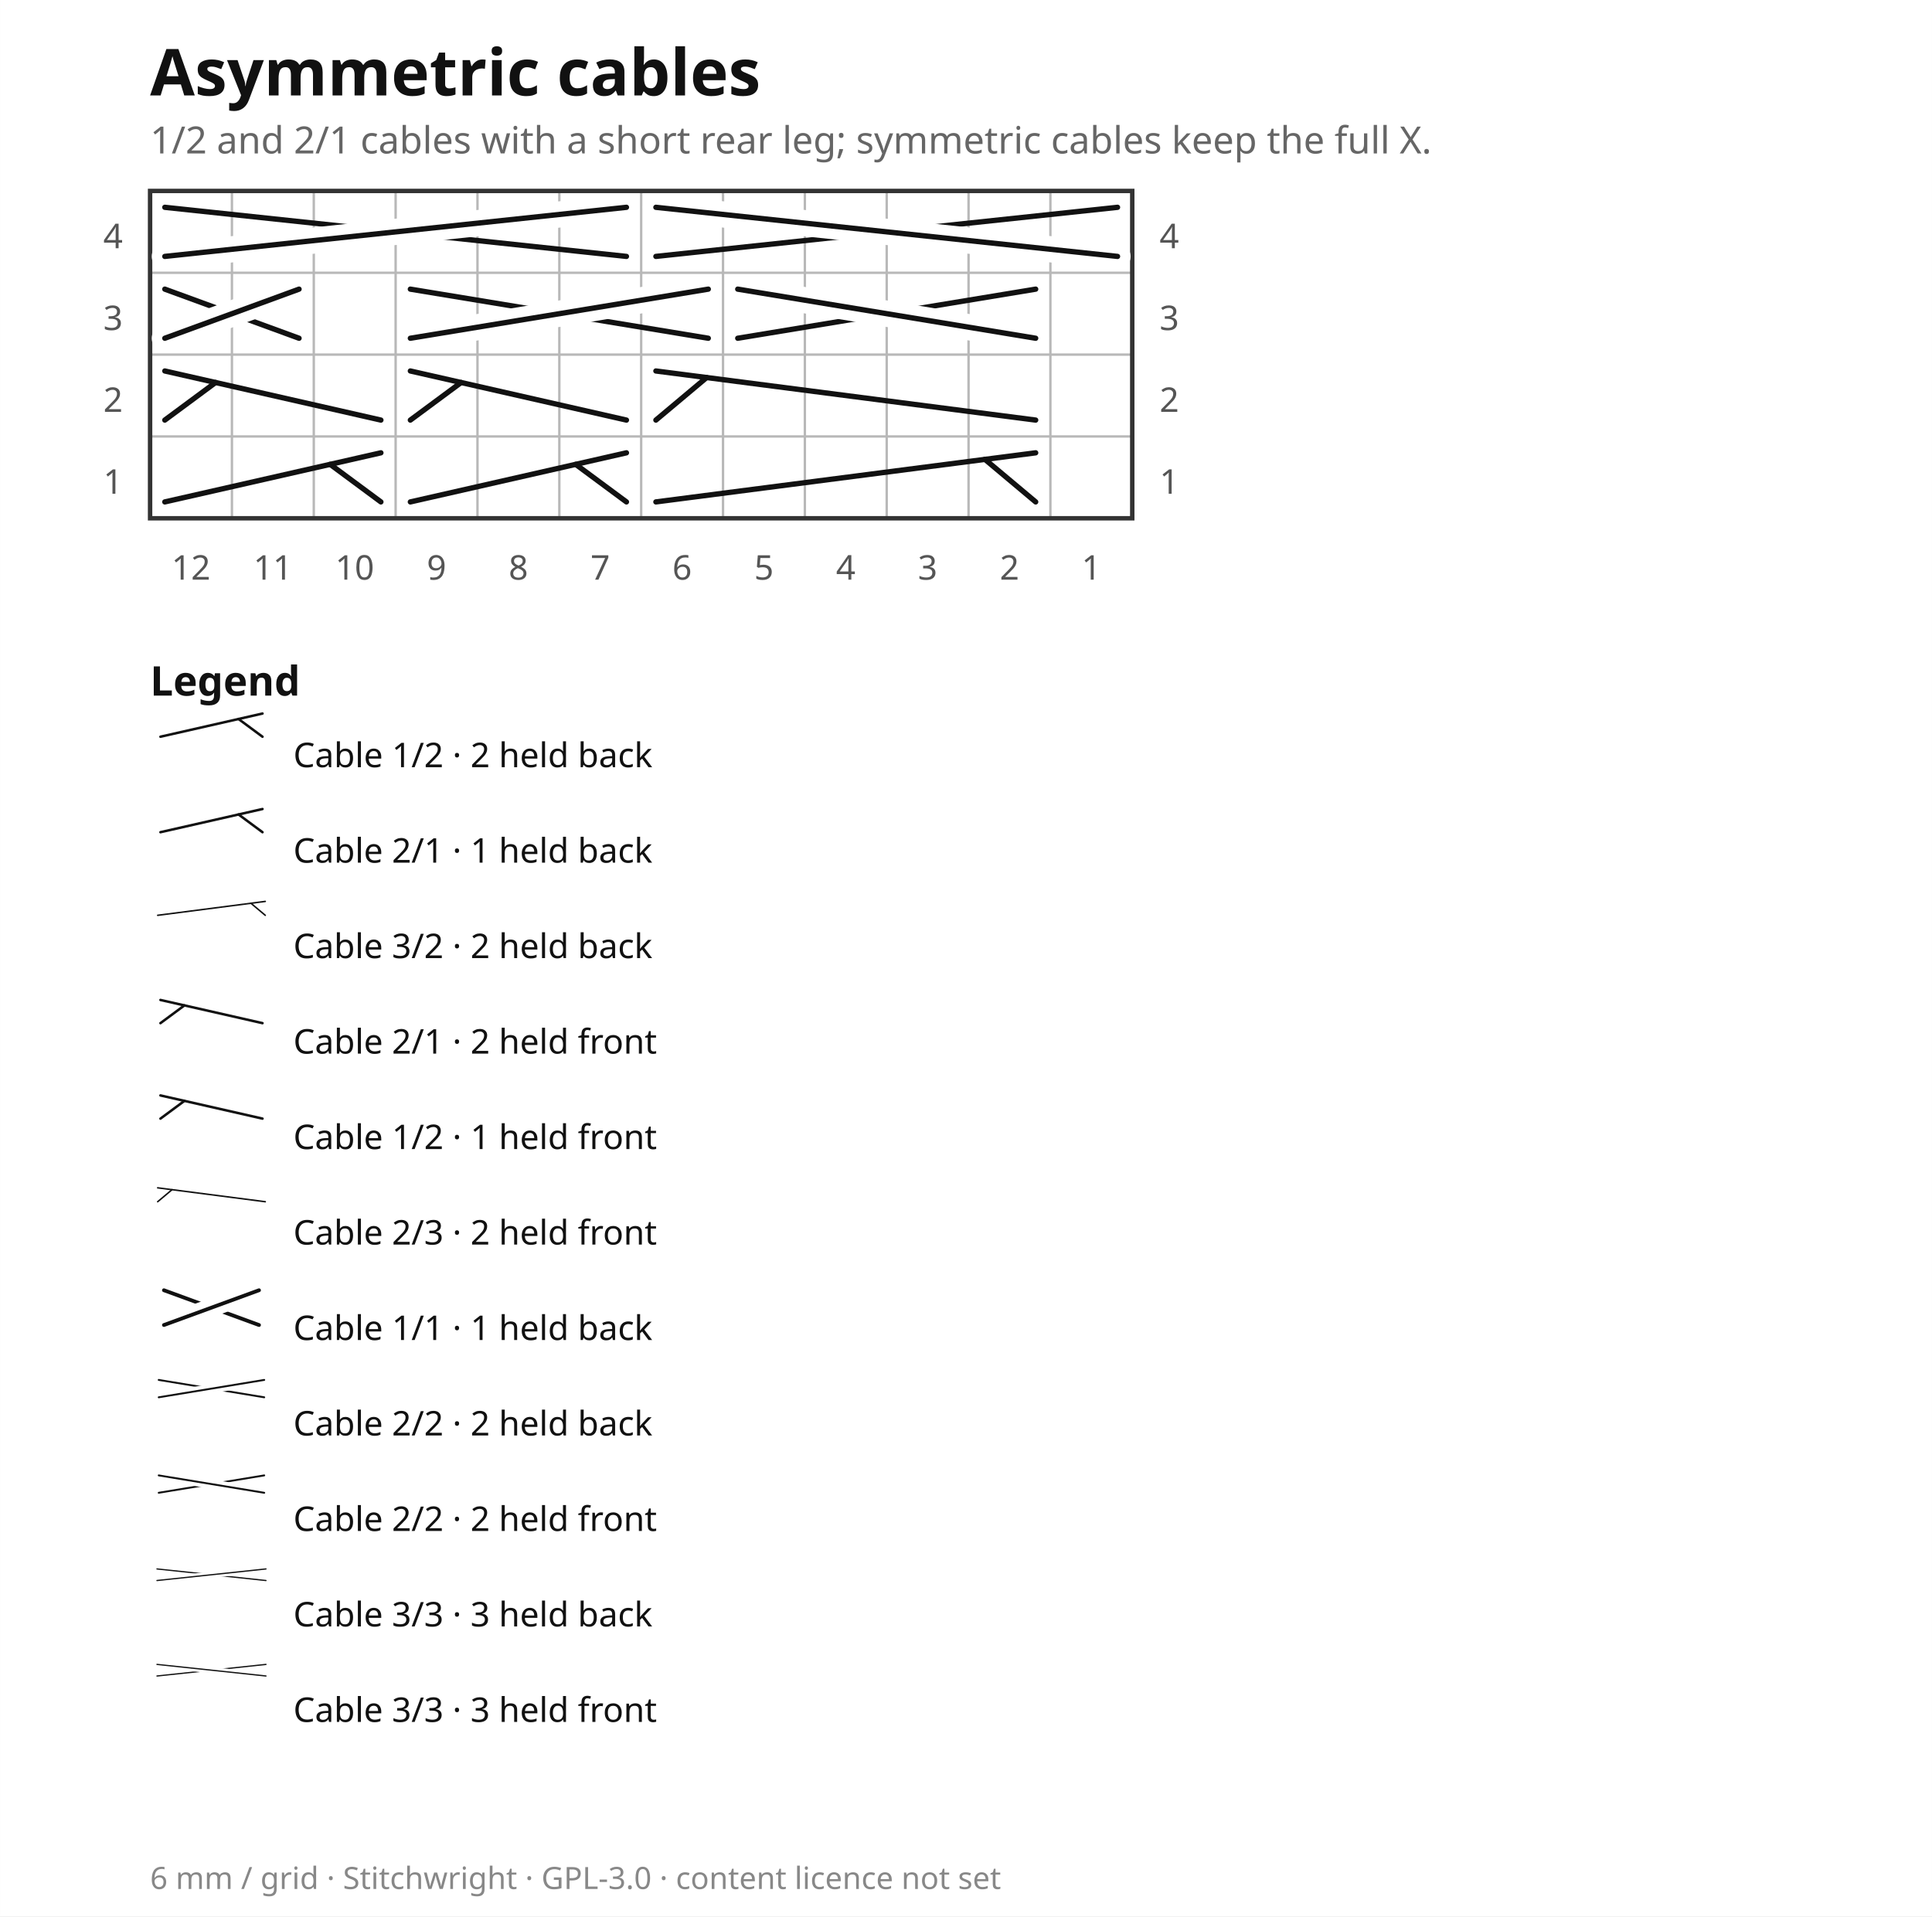
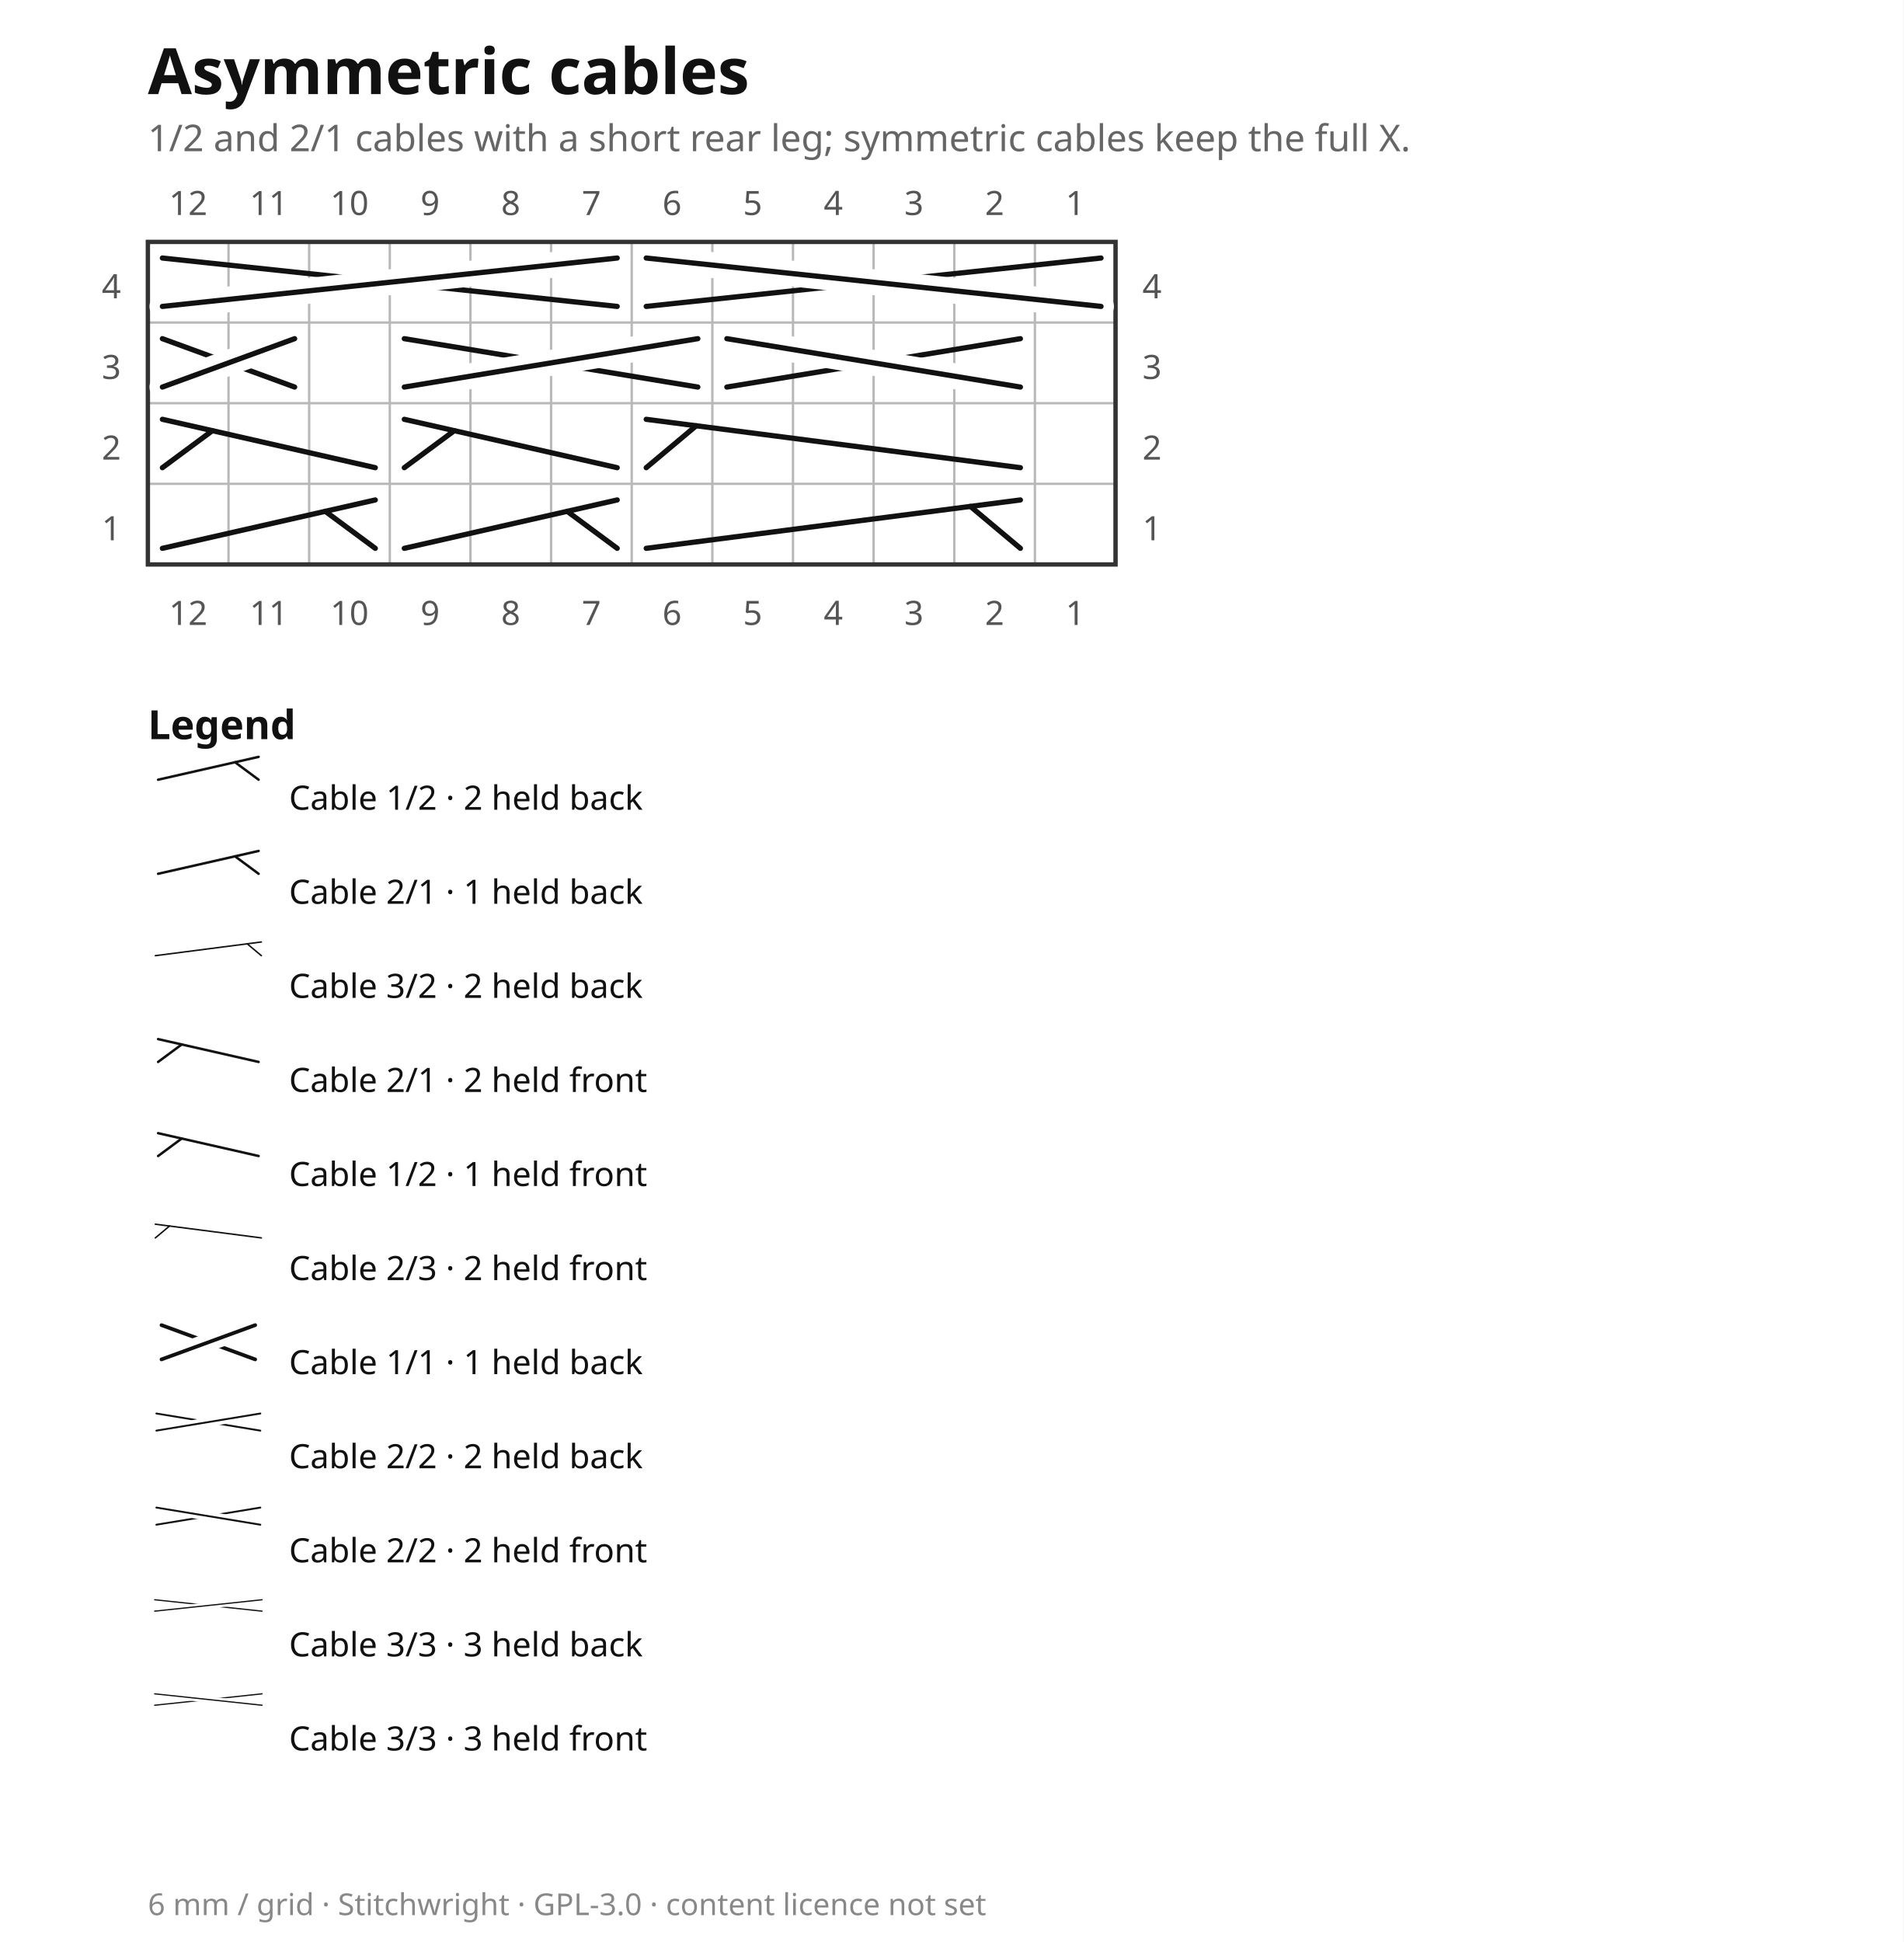
- <svg xmlns="http://www.w3.org/2000/svg" width="141.63mm" height="140.50mm" viewBox="0 0 566.5 562" role="img" aria-label="Asymmetric cables">
-   <rect width="566.5" height="562" fill="#ffffff" />
+ <svg xmlns="http://www.w3.org/2000/svg" width="141.63mm" height="144.50mm" viewBox="0 0 566.5 578" role="img" aria-label="Asymmetric cables">
+   <rect width="566.5" height="578" fill="#ffffff" />
  <text x="44" y="28" font-family="system-ui, sans-serif" font-size="19" font-weight="700" text-anchor="start" fill="#111111">Asymmetric cables</text>
  <text x="44" y="45" font-family="system-ui, sans-serif" font-size="11" font-weight="400" text-anchor="start" fill="#666666">1/2 and 2/1 cables with a short rear leg; symmetric cables keep the full X.</text>
-   <path d="M44 56V152M68 56V152M92 56V152M116 56V152M140 56V152M164 56V152M188 56V152M212 56V152M236 56V152M260 56V152M284 56V152M308 56V152M332 56V152M44 56H332M44 80H332M44 104H332M44 128H332M44 152H332" fill="none" stroke="#b8b8b8" stroke-width="0.7" />
-   <rect x="44" y="56" width="288" height="96" fill="none" stroke="#333333" stroke-width="1.3" />
+   <path d="M44 72V168M68 72V168M92 72V168M116 72V168M140 72V168M164 72V168M188 72V168M212 72V168M236 72V168M260 72V168M284 72V168M308 72V168M332 72V168M44 72H332M44 96H332M44 120H332M44 144H332M44 168H332" fill="none" stroke="#b8b8b8" stroke-width="0.7" />
+   <rect x="44" y="72" width="288" height="96" fill="none" stroke="#333333" stroke-width="1.3" />
  <clipPath id="group-clip-0">
-     <rect x="44" y="128" width="72" height="24" />
+     <rect x="44" y="144" width="72" height="24" />
  </clipPath>
  <g clip-path="url(#group-clip-0)">
-     <g transform="translate(44 128) scale(24)" color="#111111">
+     <g transform="translate(44 144) scale(24)" color="#111111">
      <path d="M2.82 0.8 L2.2 0.341" stroke="#111111" stroke-width="0.065" stroke-linecap="round" stroke-linejoin="round" fill="none" />
      <path d="M0.18 0.8 L2.82 0.2" stroke="#111111" stroke-width="0.065" stroke-linecap="round" stroke-linejoin="round" fill="none" />
    </g>
  </g>
  <clipPath id="group-clip-1">
-     <rect x="44" y="104" width="72" height="24" />
+     <rect x="44" y="120" width="72" height="24" />
  </clipPath>
  <g clip-path="url(#group-clip-1)">
-     <g transform="translate(44 104) scale(24)" color="#111111">
+     <g transform="translate(44 120) scale(24)" color="#111111">
      <path d="M0.18 0.8 L0.8 0.341" stroke="#111111" stroke-width="0.065" stroke-linecap="round" stroke-linejoin="round" fill="none" />
      <path d="M0.18 0.2 L2.82 0.8" stroke="#111111" stroke-width="0.065" stroke-linecap="round" stroke-linejoin="round" fill="none" />
    </g>
  </g>
  <clipPath id="group-clip-2">
-     <rect x="116" y="128" width="72" height="24" />
+     <rect x="116" y="144" width="72" height="24" />
  </clipPath>
  <g clip-path="url(#group-clip-2)">
-     <g transform="translate(116 128) scale(24)" color="#111111">
+     <g transform="translate(116 144) scale(24)" color="#111111">
      <path d="M2.82 0.8 L2.2 0.341" stroke="#111111" stroke-width="0.065" stroke-linecap="round" stroke-linejoin="round" fill="none" />
      <path d="M0.18 0.8 L2.82 0.2" stroke="#111111" stroke-width="0.065" stroke-linecap="round" stroke-linejoin="round" fill="none" />
    </g>
  </g>
  <clipPath id="group-clip-3">
-     <rect x="116" y="104" width="72" height="24" />
+     <rect x="116" y="120" width="72" height="24" />
  </clipPath>
  <g clip-path="url(#group-clip-3)">
-     <g transform="translate(116 104) scale(24)" color="#111111">
+     <g transform="translate(116 120) scale(24)" color="#111111">
      <path d="M0.18 0.8 L0.8 0.341" stroke="#111111" stroke-width="0.065" stroke-linecap="round" stroke-linejoin="round" fill="none" />
      <path d="M0.18 0.2 L2.82 0.8" stroke="#111111" stroke-width="0.065" stroke-linecap="round" stroke-linejoin="round" fill="none" />
    </g>
  </g>
  <clipPath id="group-clip-4">
-     <rect x="188" y="128" width="120" height="24" />
+     <rect x="188" y="144" width="120" height="24" />
  </clipPath>
  <g clip-path="url(#group-clip-4)">
-     <g transform="translate(188 128) scale(24)" color="#111111">
+     <g transform="translate(188 144) scale(24)" color="#111111">
      <path d="M4.82 0.8 L4.2 0.28" stroke="#111111" stroke-width="0.065" stroke-linecap="round" stroke-linejoin="round" fill="none" />
      <path d="M0.18 0.8 L4.82 0.2" stroke="#111111" stroke-width="0.065" stroke-linecap="round" stroke-linejoin="round" fill="none" />
    </g>
  </g>
  <clipPath id="group-clip-5">
-     <rect x="188" y="104" width="120" height="24" />
+     <rect x="188" y="120" width="120" height="24" />
  </clipPath>
  <g clip-path="url(#group-clip-5)">
-     <g transform="translate(188 104) scale(24)" color="#111111">
+     <g transform="translate(188 120) scale(24)" color="#111111">
      <path d="M0.18 0.8 L0.8 0.28" stroke="#111111" stroke-width="0.065" stroke-linecap="round" stroke-linejoin="round" fill="none" />
      <path d="M0.18 0.2 L4.82 0.8" stroke="#111111" stroke-width="0.065" stroke-linecap="round" stroke-linejoin="round" fill="none" />
    </g>
  </g>
  <clipPath id="group-clip-6">
-     <rect x="44" y="80" width="48" height="24" />
+     <rect x="44" y="96" width="48" height="24" />
  </clipPath>
  <g clip-path="url(#group-clip-6)">
-     <g transform="translate(44 80) scale(24)" color="#111111">
+     <g transform="translate(44 96) scale(24)" color="#111111">
      <path d="M0.18 0.2 L1.82 0.8" stroke="#111111" stroke-width="0.065" stroke-linecap="round" stroke-linejoin="round" fill="none" />
      <path d="M0.18 0.8 L1.82 0.2" stroke="#ffffff" stroke-width="0.32" stroke-linecap="round" stroke-linejoin="round" fill="none" />
      <path d="M0.18 0.8 L1.82 0.2" stroke="#111111" stroke-width="0.065" stroke-linecap="round" stroke-linejoin="round" fill="none" />
    </g>
  </g>
  <clipPath id="group-clip-7">
-     <rect x="116" y="80" width="96" height="24" />
+     <rect x="116" y="96" width="96" height="24" />
  </clipPath>
  <g clip-path="url(#group-clip-7)">
-     <g transform="translate(116 80) scale(24)" color="#111111">
+     <g transform="translate(116 96) scale(24)" color="#111111">
      <path d="M0.18 0.2 L3.82 0.8" stroke="#111111" stroke-width="0.065" stroke-linecap="round" stroke-linejoin="round" fill="none" />
      <path d="M0.18 0.8 L3.82 0.2" stroke="#ffffff" stroke-width="0.32" stroke-linecap="round" stroke-linejoin="round" fill="none" />
      <path d="M0.18 0.8 L3.82 0.2" stroke="#111111" stroke-width="0.065" stroke-linecap="round" stroke-linejoin="round" fill="none" />
    </g>
  </g>
  <clipPath id="group-clip-8">
-     <rect x="212" y="80" width="96" height="24" />
+     <rect x="212" y="96" width="96" height="24" />
  </clipPath>
  <g clip-path="url(#group-clip-8)">
-     <g transform="translate(212 80) scale(24)" color="#111111">
+     <g transform="translate(212 96) scale(24)" color="#111111">
      <path d="M0.18 0.8 L3.82 0.2" stroke="#111111" stroke-width="0.065" stroke-linecap="round" stroke-linejoin="round" fill="none" />
      <path d="M0.18 0.2 L3.82 0.8" stroke="#ffffff" stroke-width="0.32" stroke-linecap="round" stroke-linejoin="round" fill="none" />
      <path d="M0.18 0.2 L3.82 0.8" stroke="#111111" stroke-width="0.065" stroke-linecap="round" stroke-linejoin="round" fill="none" />
    </g>
  </g>
  <clipPath id="group-clip-9">
-     <rect x="44" y="56" width="144" height="24" />
+     <rect x="44" y="72" width="144" height="24" />
  </clipPath>
  <g clip-path="url(#group-clip-9)">
-     <g transform="translate(44 56) scale(24)" color="#111111">
+     <g transform="translate(44 72) scale(24)" color="#111111">
      <path d="M0.18 0.2 L5.82 0.8" stroke="#111111" stroke-width="0.065" stroke-linecap="round" stroke-linejoin="round" fill="none" />
      <path d="M0.18 0.8 L5.82 0.2" stroke="#ffffff" stroke-width="0.32" stroke-linecap="round" stroke-linejoin="round" fill="none" />
      <path d="M0.18 0.8 L5.82 0.2" stroke="#111111" stroke-width="0.065" stroke-linecap="round" stroke-linejoin="round" fill="none" />
    </g>
  </g>
  <clipPath id="group-clip-10">
-     <rect x="188" y="56" width="144" height="24" />
+     <rect x="188" y="72" width="144" height="24" />
  </clipPath>
  <g clip-path="url(#group-clip-10)">
-     <g transform="translate(188 56) scale(24)" color="#111111">
+     <g transform="translate(188 72) scale(24)" color="#111111">
      <path d="M0.18 0.8 L5.82 0.2" stroke="#111111" stroke-width="0.065" stroke-linecap="round" stroke-linejoin="round" fill="none" />
      <path d="M0.18 0.2 L5.82 0.8" stroke="#ffffff" stroke-width="0.32" stroke-linecap="round" stroke-linejoin="round" fill="none" />
      <path d="M0.18 0.2 L5.82 0.8" stroke="#111111" stroke-width="0.065" stroke-linecap="round" stroke-linejoin="round" fill="none" />
    </g>
  </g>
-   <text x="36" y="144.8" font-family="system-ui, sans-serif" font-size="10" font-weight="400" text-anchor="end" fill="#555555">1</text>
-   <text x="340" y="144.8" font-family="system-ui, sans-serif" font-size="10" font-weight="400" text-anchor="start" fill="#555555">1</text>
-   <text x="36" y="120.8" font-family="system-ui, sans-serif" font-size="10" font-weight="400" text-anchor="end" fill="#555555">2</text>
-   <text x="340" y="120.8" font-family="system-ui, sans-serif" font-size="10" font-weight="400" text-anchor="start" fill="#555555">2</text>
-   <text x="36" y="96.8" font-family="system-ui, sans-serif" font-size="10" font-weight="400" text-anchor="end" fill="#555555">3</text>
-   <text x="340" y="96.8" font-family="system-ui, sans-serif" font-size="10" font-weight="400" text-anchor="start" fill="#555555">3</text>
-   <text x="36" y="72.8" font-family="system-ui, sans-serif" font-size="10" font-weight="400" text-anchor="end" fill="#555555">4</text>
-   <text x="340" y="72.8" font-family="system-ui, sans-serif" font-size="10" font-weight="400" text-anchor="start" fill="#555555">4</text>
-   <text x="56" y="170" font-family="system-ui, sans-serif" font-size="10" font-weight="400" text-anchor="middle" fill="#555555">12</text>
-   <text x="80" y="170" font-family="system-ui, sans-serif" font-size="10" font-weight="400" text-anchor="middle" fill="#555555">11</text>
-   <text x="104" y="170" font-family="system-ui, sans-serif" font-size="10" font-weight="400" text-anchor="middle" fill="#555555">10</text>
-   <text x="128" y="170" font-family="system-ui, sans-serif" font-size="10" font-weight="400" text-anchor="middle" fill="#555555">9</text>
-   <text x="152" y="170" font-family="system-ui, sans-serif" font-size="10" font-weight="400" text-anchor="middle" fill="#555555">8</text>
-   <text x="176" y="170" font-family="system-ui, sans-serif" font-size="10" font-weight="400" text-anchor="middle" fill="#555555">7</text>
-   <text x="200" y="170" font-family="system-ui, sans-serif" font-size="10" font-weight="400" text-anchor="middle" fill="#555555">6</text>
-   <text x="224" y="170" font-family="system-ui, sans-serif" font-size="10" font-weight="400" text-anchor="middle" fill="#555555">5</text>
-   <text x="248" y="170" font-family="system-ui, sans-serif" font-size="10" font-weight="400" text-anchor="middle" fill="#555555">4</text>
-   <text x="272" y="170" font-family="system-ui, sans-serif" font-size="10" font-weight="400" text-anchor="middle" fill="#555555">3</text>
-   <text x="296" y="170" font-family="system-ui, sans-serif" font-size="10" font-weight="400" text-anchor="middle" fill="#555555">2</text>
-   <text x="320" y="170" font-family="system-ui, sans-serif" font-size="10" font-weight="400" text-anchor="middle" fill="#555555">1</text>
-   <text x="44" y="204" font-family="system-ui, sans-serif" font-size="12" font-weight="700" text-anchor="start" fill="#111111">Legend</text>
-   <g transform="translate(45 207) scale(11.33333)" color="#111111">
+   <text x="36" y="160.8" font-family="system-ui, sans-serif" font-size="10" font-weight="400" text-anchor="end" fill="#555555">1</text>
+   <text x="340" y="160.8" font-family="system-ui, sans-serif" font-size="10" font-weight="400" text-anchor="start" fill="#555555">1</text>
+   <text x="36" y="136.8" font-family="system-ui, sans-serif" font-size="10" font-weight="400" text-anchor="end" fill="#555555">2</text>
+   <text x="340" y="136.8" font-family="system-ui, sans-serif" font-size="10" font-weight="400" text-anchor="start" fill="#555555">2</text>
+   <text x="36" y="112.8" font-family="system-ui, sans-serif" font-size="10" font-weight="400" text-anchor="end" fill="#555555">3</text>
+   <text x="340" y="112.8" font-family="system-ui, sans-serif" font-size="10" font-weight="400" text-anchor="start" fill="#555555">3</text>
+   <text x="36" y="88.8" font-family="system-ui, sans-serif" font-size="10" font-weight="400" text-anchor="end" fill="#555555">4</text>
+   <text x="340" y="88.8" font-family="system-ui, sans-serif" font-size="10" font-weight="400" text-anchor="start" fill="#555555">4</text>
+   <text x="56" y="64" font-family="system-ui, sans-serif" font-size="10" font-weight="400" text-anchor="middle" fill="#555555">12</text>
+   <text x="56" y="186" font-family="system-ui, sans-serif" font-size="10" font-weight="400" text-anchor="middle" fill="#555555">12</text>
+   <text x="80" y="64" font-family="system-ui, sans-serif" font-size="10" font-weight="400" text-anchor="middle" fill="#555555">11</text>
+   <text x="80" y="186" font-family="system-ui, sans-serif" font-size="10" font-weight="400" text-anchor="middle" fill="#555555">11</text>
+   <text x="104" y="64" font-family="system-ui, sans-serif" font-size="10" font-weight="400" text-anchor="middle" fill="#555555">10</text>
+   <text x="104" y="186" font-family="system-ui, sans-serif" font-size="10" font-weight="400" text-anchor="middle" fill="#555555">10</text>
+   <text x="128" y="64" font-family="system-ui, sans-serif" font-size="10" font-weight="400" text-anchor="middle" fill="#555555">9</text>
+   <text x="128" y="186" font-family="system-ui, sans-serif" font-size="10" font-weight="400" text-anchor="middle" fill="#555555">9</text>
+   <text x="152" y="64" font-family="system-ui, sans-serif" font-size="10" font-weight="400" text-anchor="middle" fill="#555555">8</text>
+   <text x="152" y="186" font-family="system-ui, sans-serif" font-size="10" font-weight="400" text-anchor="middle" fill="#555555">8</text>
+   <text x="176" y="64" font-family="system-ui, sans-serif" font-size="10" font-weight="400" text-anchor="middle" fill="#555555">7</text>
+   <text x="176" y="186" font-family="system-ui, sans-serif" font-size="10" font-weight="400" text-anchor="middle" fill="#555555">7</text>
+   <text x="200" y="64" font-family="system-ui, sans-serif" font-size="10" font-weight="400" text-anchor="middle" fill="#555555">6</text>
+   <text x="200" y="186" font-family="system-ui, sans-serif" font-size="10" font-weight="400" text-anchor="middle" fill="#555555">6</text>
+   <text x="224" y="64" font-family="system-ui, sans-serif" font-size="10" font-weight="400" text-anchor="middle" fill="#555555">5</text>
+   <text x="224" y="186" font-family="system-ui, sans-serif" font-size="10" font-weight="400" text-anchor="middle" fill="#555555">5</text>
+   <text x="248" y="64" font-family="system-ui, sans-serif" font-size="10" font-weight="400" text-anchor="middle" fill="#555555">4</text>
+   <text x="248" y="186" font-family="system-ui, sans-serif" font-size="10" font-weight="400" text-anchor="middle" fill="#555555">4</text>
+   <text x="272" y="64" font-family="system-ui, sans-serif" font-size="10" font-weight="400" text-anchor="middle" fill="#555555">3</text>
+   <text x="272" y="186" font-family="system-ui, sans-serif" font-size="10" font-weight="400" text-anchor="middle" fill="#555555">3</text>
+   <text x="296" y="64" font-family="system-ui, sans-serif" font-size="10" font-weight="400" text-anchor="middle" fill="#555555">2</text>
+   <text x="296" y="186" font-family="system-ui, sans-serif" font-size="10" font-weight="400" text-anchor="middle" fill="#555555">2</text>
+   <text x="320" y="64" font-family="system-ui, sans-serif" font-size="10" font-weight="400" text-anchor="middle" fill="#555555">1</text>
+   <text x="320" y="186" font-family="system-ui, sans-serif" font-size="10" font-weight="400" text-anchor="middle" fill="#555555">1</text>
+   <text x="44" y="220" font-family="system-ui, sans-serif" font-size="12" font-weight="700" text-anchor="start" fill="#111111">Legend</text>
+   <g transform="translate(45 223) scale(11.33333)" color="#111111">
    <path d="M2.82 0.8 L2.2 0.341" stroke="#111111" stroke-width="0.065" stroke-linecap="round" stroke-linejoin="round" fill="none" />
    <path d="M0.18 0.8 L2.82 0.2" stroke="#111111" stroke-width="0.065" stroke-linecap="round" stroke-linejoin="round" fill="none" />
  </g>
-   <text x="86" y="225" font-family="system-ui, sans-serif" font-size="10" font-weight="400" text-anchor="start" fill="#111111">Cable 1/2 · 2 held back</text>
-   <g transform="translate(45 235) scale(11.33333)" color="#111111">
+   <text x="86" y="241" font-family="system-ui, sans-serif" font-size="10" font-weight="400" text-anchor="start" fill="#111111">Cable 1/2 · 2 held back</text>
+   <g transform="translate(45 251) scale(11.33333)" color="#111111">
    <path d="M2.82 0.8 L2.2 0.341" stroke="#111111" stroke-width="0.065" stroke-linecap="round" stroke-linejoin="round" fill="none" />
    <path d="M0.18 0.8 L2.82 0.2" stroke="#111111" stroke-width="0.065" stroke-linecap="round" stroke-linejoin="round" fill="none" />
  </g>
-   <text x="86" y="253" font-family="system-ui, sans-serif" font-size="10" font-weight="400" text-anchor="start" fill="#111111">Cable 2/1 · 1 held back</text>
-   <g transform="translate(45 263) scale(6.8)" color="#111111">
+   <text x="86" y="269" font-family="system-ui, sans-serif" font-size="10" font-weight="400" text-anchor="start" fill="#111111">Cable 2/1 · 1 held back</text>
+   <g transform="translate(45 279) scale(6.8)" color="#111111">
    <path d="M4.82 0.8 L4.2 0.28" stroke="#111111" stroke-width="0.065" stroke-linecap="round" stroke-linejoin="round" fill="none" />
    <path d="M0.18 0.8 L4.82 0.2" stroke="#111111" stroke-width="0.065" stroke-linecap="round" stroke-linejoin="round" fill="none" />
  </g>
-   <text x="86" y="281" font-family="system-ui, sans-serif" font-size="10" font-weight="400" text-anchor="start" fill="#111111">Cable 3/2 · 2 held back</text>
-   <g transform="translate(45 291) scale(11.33333)" color="#111111">
+   <text x="86" y="297" font-family="system-ui, sans-serif" font-size="10" font-weight="400" text-anchor="start" fill="#111111">Cable 3/2 · 2 held back</text>
+   <g transform="translate(45 307) scale(11.33333)" color="#111111">
    <path d="M0.18 0.8 L0.8 0.341" stroke="#111111" stroke-width="0.065" stroke-linecap="round" stroke-linejoin="round" fill="none" />
    <path d="M0.18 0.2 L2.82 0.8" stroke="#111111" stroke-width="0.065" stroke-linecap="round" stroke-linejoin="round" fill="none" />
  </g>
-   <text x="86" y="309" font-family="system-ui, sans-serif" font-size="10" font-weight="400" text-anchor="start" fill="#111111">Cable 2/1 · 2 held front</text>
-   <g transform="translate(45 319) scale(11.33333)" color="#111111">
+   <text x="86" y="325" font-family="system-ui, sans-serif" font-size="10" font-weight="400" text-anchor="start" fill="#111111">Cable 2/1 · 2 held front</text>
+   <g transform="translate(45 335) scale(11.33333)" color="#111111">
    <path d="M0.18 0.8 L0.8 0.341" stroke="#111111" stroke-width="0.065" stroke-linecap="round" stroke-linejoin="round" fill="none" />
    <path d="M0.18 0.2 L2.82 0.8" stroke="#111111" stroke-width="0.065" stroke-linecap="round" stroke-linejoin="round" fill="none" />
  </g>
-   <text x="86" y="337" font-family="system-ui, sans-serif" font-size="10" font-weight="400" text-anchor="start" fill="#111111">Cable 1/2 · 1 held front</text>
-   <g transform="translate(45 347) scale(6.8)" color="#111111">
+   <text x="86" y="353" font-family="system-ui, sans-serif" font-size="10" font-weight="400" text-anchor="start" fill="#111111">Cable 1/2 · 1 held front</text>
+   <g transform="translate(45 363) scale(6.8)" color="#111111">
    <path d="M0.18 0.8 L0.8 0.28" stroke="#111111" stroke-width="0.065" stroke-linecap="round" stroke-linejoin="round" fill="none" />
    <path d="M0.18 0.2 L4.82 0.8" stroke="#111111" stroke-width="0.065" stroke-linecap="round" stroke-linejoin="round" fill="none" />
  </g>
-   <text x="86" y="365" font-family="system-ui, sans-serif" font-size="10" font-weight="400" text-anchor="start" fill="#111111">Cable 2/3 · 2 held front</text>
-   <g transform="translate(45 375) scale(17)" color="#111111">
+   <text x="86" y="381" font-family="system-ui, sans-serif" font-size="10" font-weight="400" text-anchor="start" fill="#111111">Cable 2/3 · 2 held front</text>
+   <g transform="translate(45 391) scale(17)" color="#111111">
    <path d="M0.18 0.2 L1.82 0.8" stroke="#111111" stroke-width="0.065" stroke-linecap="round" stroke-linejoin="round" fill="none" />
    <path d="M0.18 0.8 L1.82 0.2" stroke="#ffffff" stroke-width="0.32" stroke-linecap="round" stroke-linejoin="round" fill="none" />
    <path d="M0.18 0.8 L1.82 0.2" stroke="#111111" stroke-width="0.065" stroke-linecap="round" stroke-linejoin="round" fill="none" />
  </g>
-   <text x="86" y="393" font-family="system-ui, sans-serif" font-size="10" font-weight="400" text-anchor="start" fill="#111111">Cable 1/1 · 1 held back</text>
-   <g transform="translate(45 403) scale(8.5)" color="#111111">
+   <text x="86" y="409" font-family="system-ui, sans-serif" font-size="10" font-weight="400" text-anchor="start" fill="#111111">Cable 1/1 · 1 held back</text>
+   <g transform="translate(45 419) scale(8.5)" color="#111111">
    <path d="M0.18 0.2 L3.82 0.8" stroke="#111111" stroke-width="0.065" stroke-linecap="round" stroke-linejoin="round" fill="none" />
    <path d="M0.18 0.8 L3.82 0.2" stroke="#ffffff" stroke-width="0.32" stroke-linecap="round" stroke-linejoin="round" fill="none" />
    <path d="M0.18 0.8 L3.82 0.2" stroke="#111111" stroke-width="0.065" stroke-linecap="round" stroke-linejoin="round" fill="none" />
  </g>
-   <text x="86" y="421" font-family="system-ui, sans-serif" font-size="10" font-weight="400" text-anchor="start" fill="#111111">Cable 2/2 · 2 held back</text>
-   <g transform="translate(45 431) scale(8.5)" color="#111111">
+   <text x="86" y="437" font-family="system-ui, sans-serif" font-size="10" font-weight="400" text-anchor="start" fill="#111111">Cable 2/2 · 2 held back</text>
+   <g transform="translate(45 447) scale(8.5)" color="#111111">
    <path d="M0.18 0.8 L3.82 0.2" stroke="#111111" stroke-width="0.065" stroke-linecap="round" stroke-linejoin="round" fill="none" />
    <path d="M0.18 0.2 L3.82 0.8" stroke="#ffffff" stroke-width="0.32" stroke-linecap="round" stroke-linejoin="round" fill="none" />
    <path d="M0.18 0.2 L3.82 0.8" stroke="#111111" stroke-width="0.065" stroke-linecap="round" stroke-linejoin="round" fill="none" />
  </g>
-   <text x="86" y="449" font-family="system-ui, sans-serif" font-size="10" font-weight="400" text-anchor="start" fill="#111111">Cable 2/2 · 2 held front</text>
-   <g transform="translate(45 459) scale(5.666667)" color="#111111">
+   <text x="86" y="465" font-family="system-ui, sans-serif" font-size="10" font-weight="400" text-anchor="start" fill="#111111">Cable 2/2 · 2 held front</text>
+   <g transform="translate(45 475) scale(5.666667)" color="#111111">
    <path d="M0.18 0.2 L5.82 0.8" stroke="#111111" stroke-width="0.065" stroke-linecap="round" stroke-linejoin="round" fill="none" />
    <path d="M0.18 0.8 L5.82 0.2" stroke="#ffffff" stroke-width="0.32" stroke-linecap="round" stroke-linejoin="round" fill="none" />
    <path d="M0.18 0.8 L5.82 0.2" stroke="#111111" stroke-width="0.065" stroke-linecap="round" stroke-linejoin="round" fill="none" />
  </g>
-   <text x="86" y="477" font-family="system-ui, sans-serif" font-size="10" font-weight="400" text-anchor="start" fill="#111111">Cable 3/3 · 3 held back</text>
-   <g transform="translate(45 487) scale(5.666667)" color="#111111">
+   <text x="86" y="493" font-family="system-ui, sans-serif" font-size="10" font-weight="400" text-anchor="start" fill="#111111">Cable 3/3 · 3 held back</text>
+   <g transform="translate(45 503) scale(5.666667)" color="#111111">
    <path d="M0.18 0.8 L5.82 0.2" stroke="#111111" stroke-width="0.065" stroke-linecap="round" stroke-linejoin="round" fill="none" />
    <path d="M0.18 0.2 L5.82 0.8" stroke="#ffffff" stroke-width="0.32" stroke-linecap="round" stroke-linejoin="round" fill="none" />
    <path d="M0.18 0.2 L5.82 0.8" stroke="#111111" stroke-width="0.065" stroke-linecap="round" stroke-linejoin="round" fill="none" />
  </g>
-   <text x="86" y="505" font-family="system-ui, sans-serif" font-size="10" font-weight="400" text-anchor="start" fill="#111111">Cable 3/3 · 3 held front</text>
-   <text x="44" y="554" font-family="system-ui, sans-serif" font-size="9" font-weight="400" text-anchor="start" fill="#888888">6 mm / grid · Stitchwright · GPL-3.0 · content licence not set</text>
+   <text x="86" y="521" font-family="system-ui, sans-serif" font-size="10" font-weight="400" text-anchor="start" fill="#111111">Cable 3/3 · 3 held front</text>
+   <text x="44" y="570" font-family="system-ui, sans-serif" font-size="9" font-weight="400" text-anchor="start" fill="#888888">6 mm / grid · Stitchwright · GPL-3.0 · content licence not set</text>
</svg>
